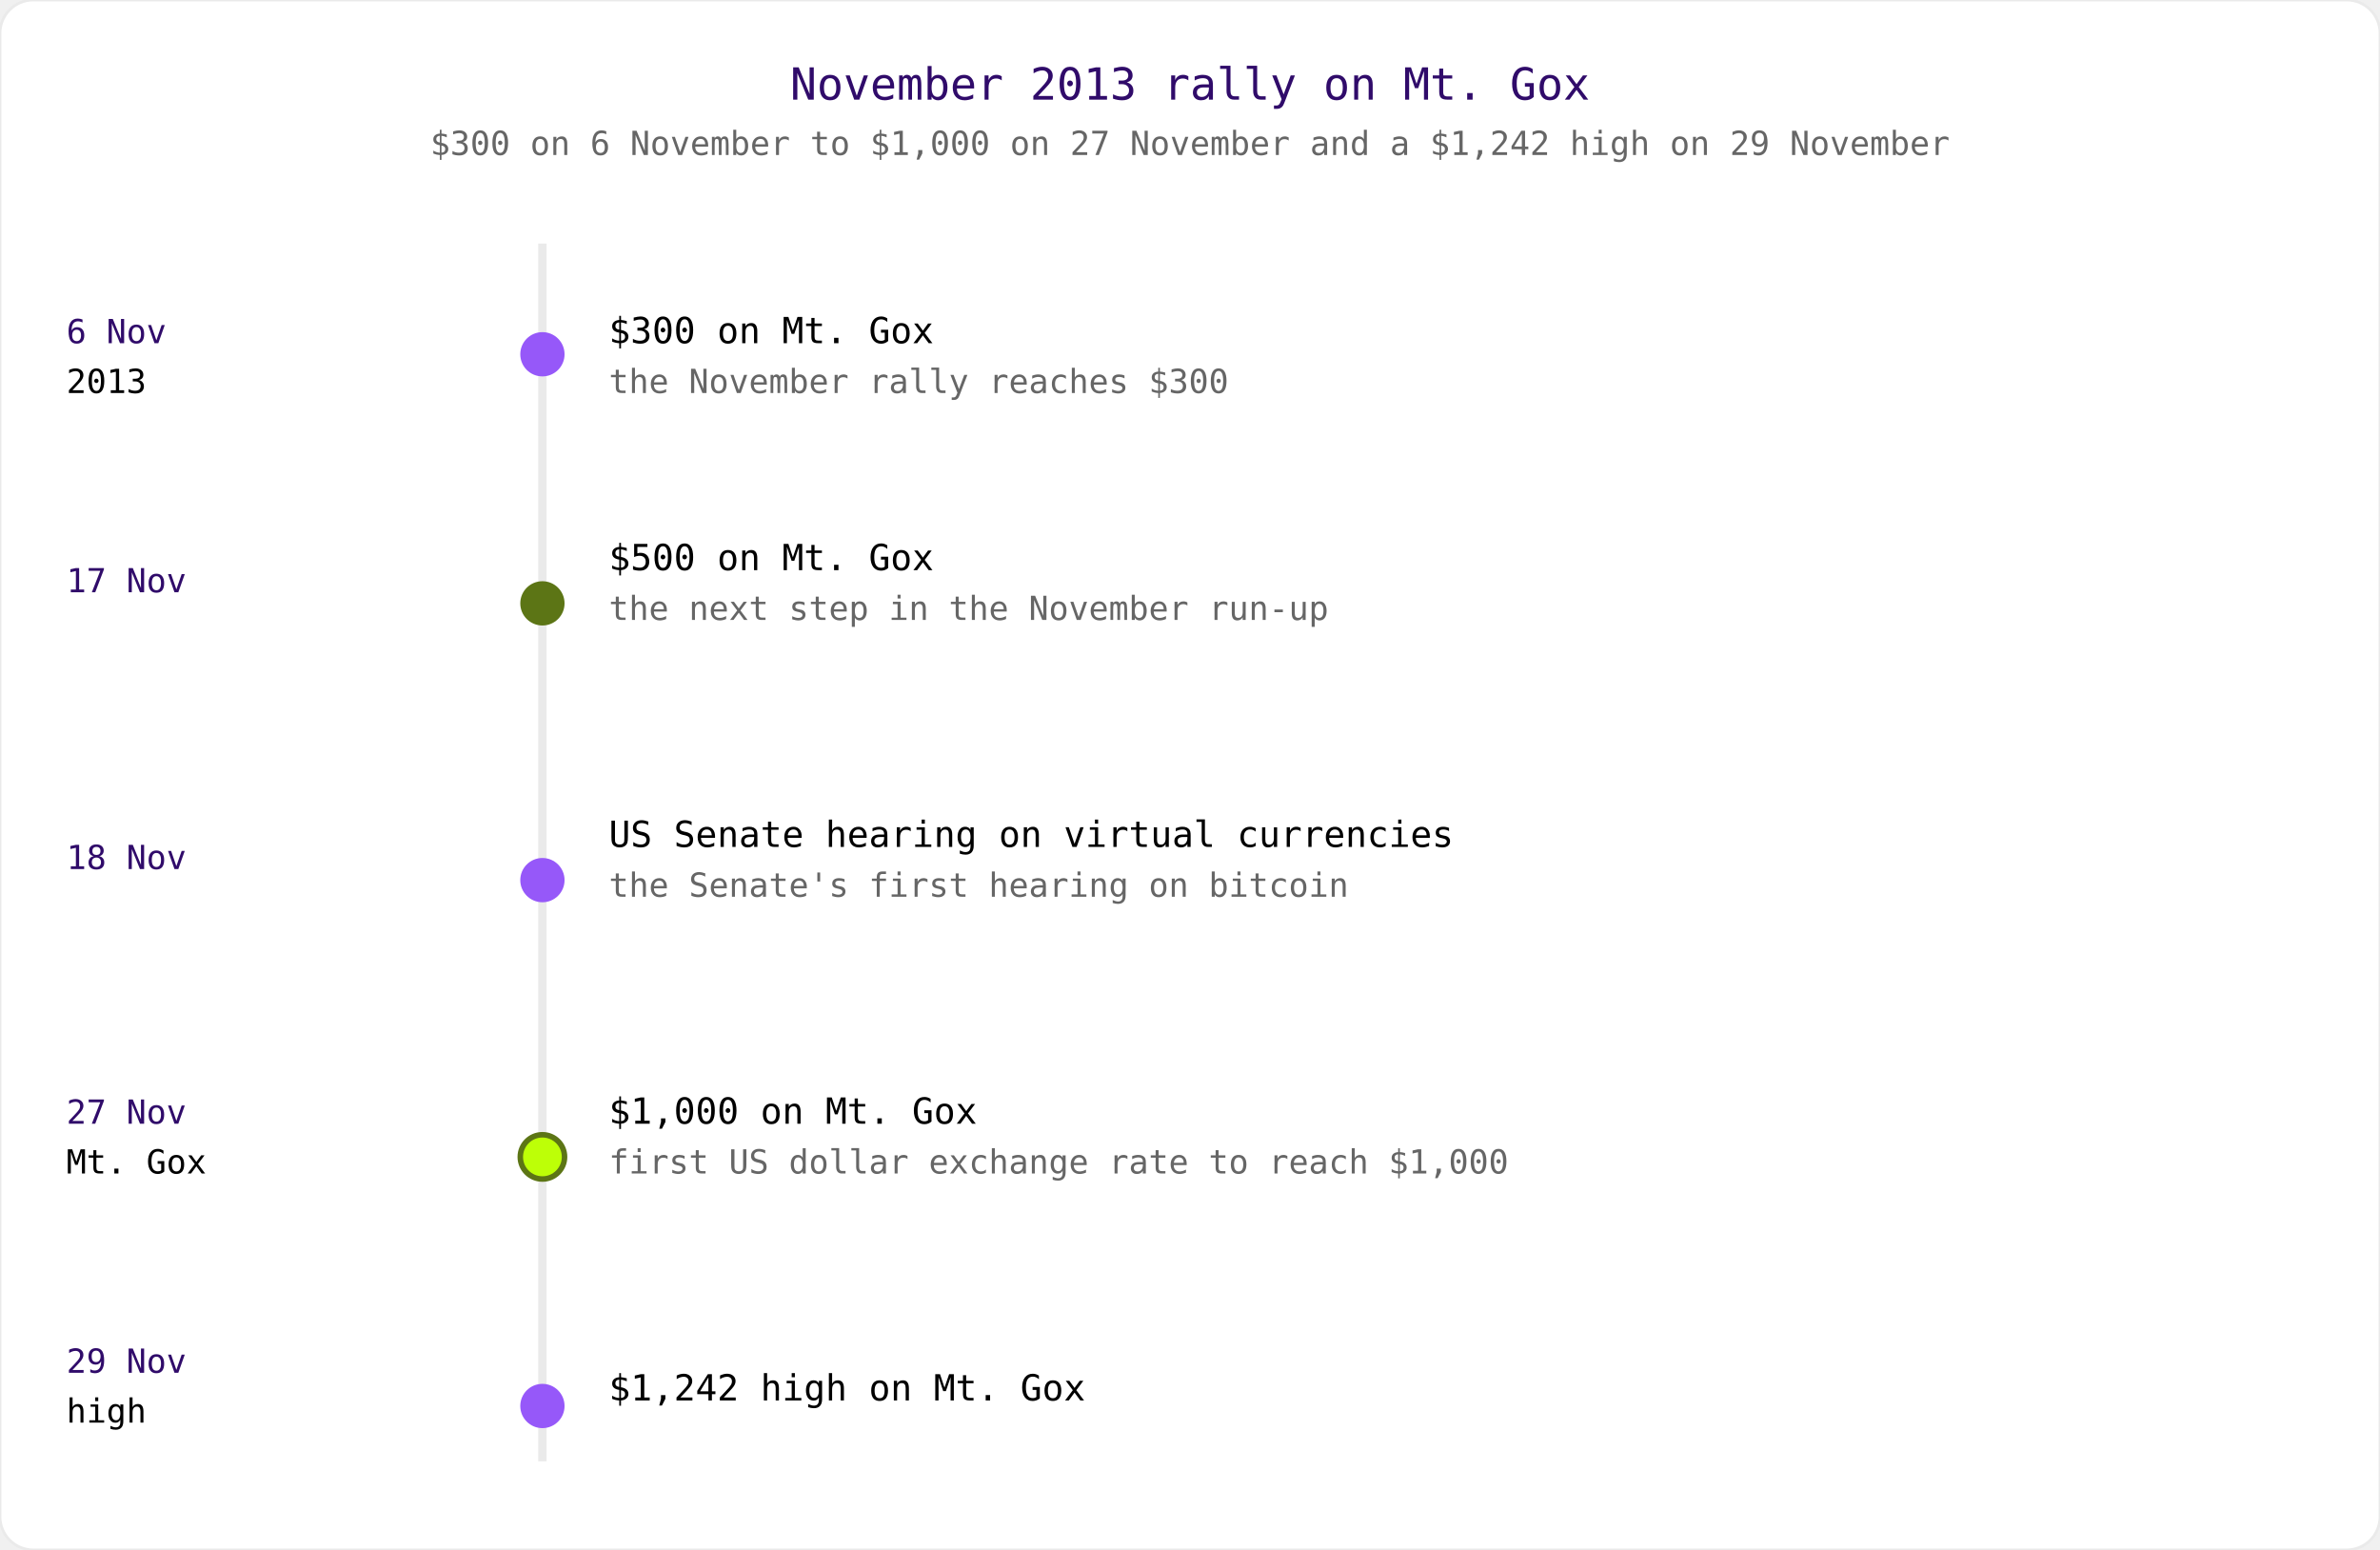
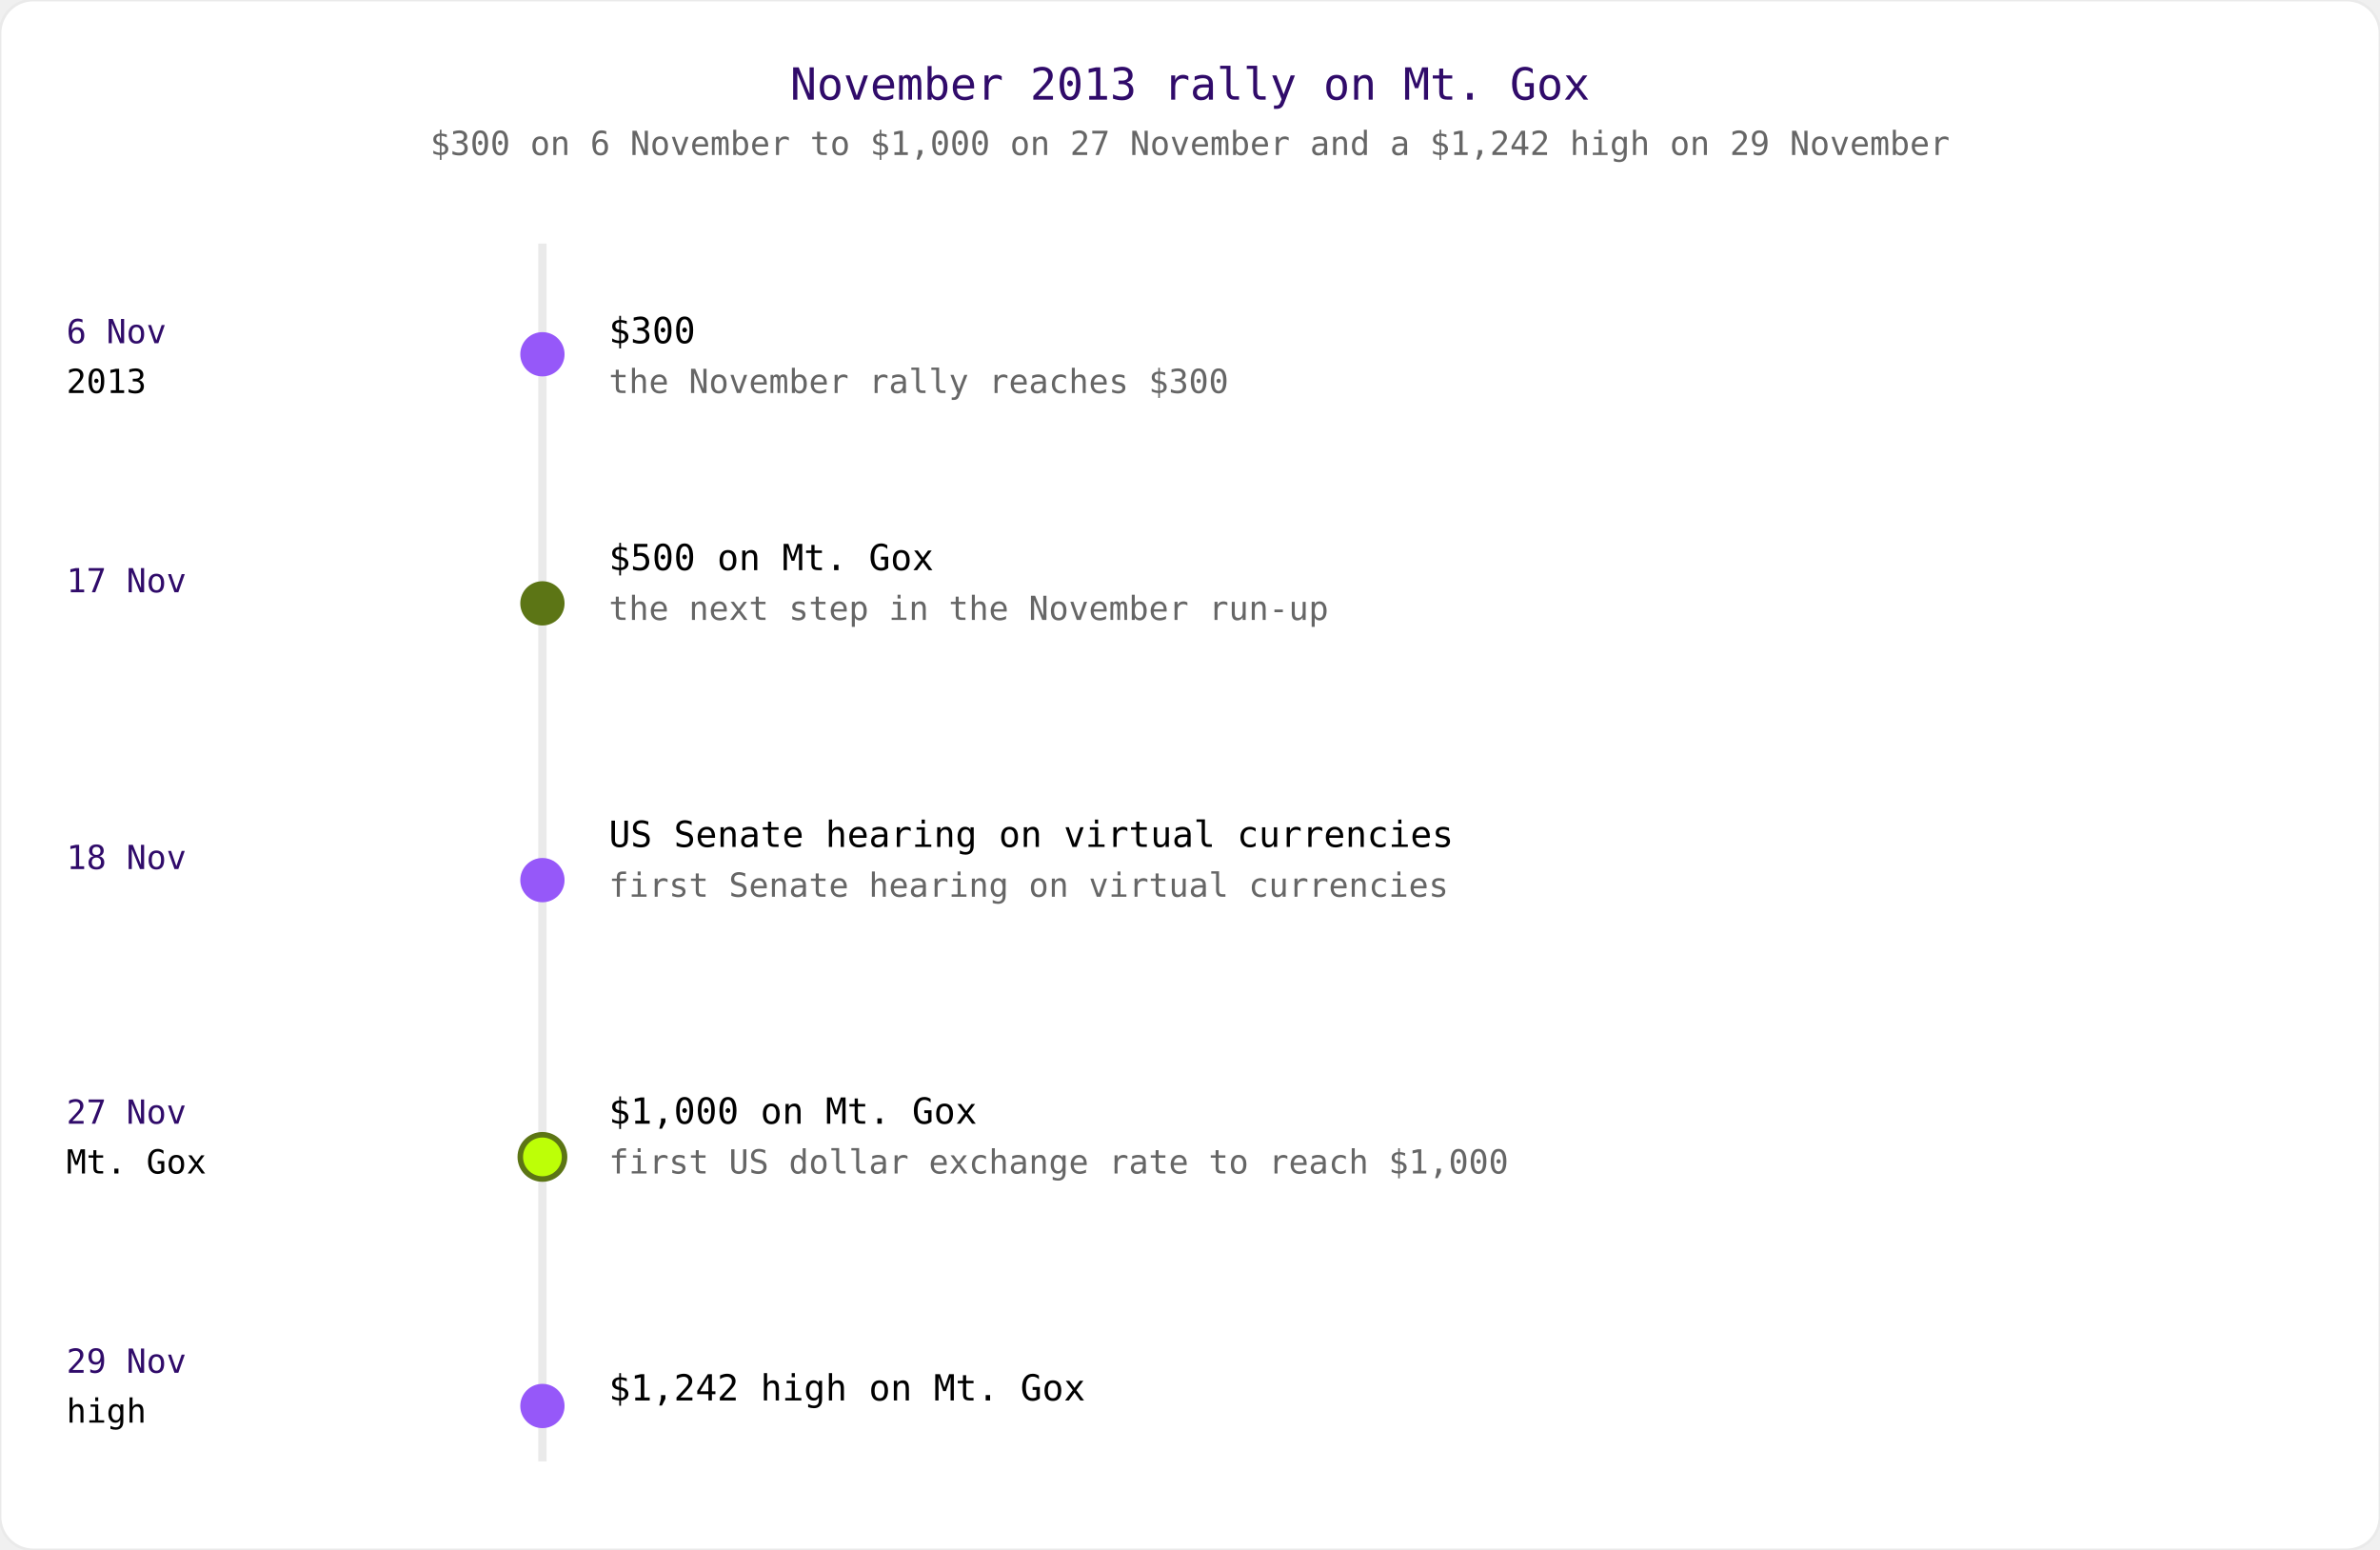
<svg xmlns="http://www.w3.org/2000/svg" viewBox="0 0 860 560" role="img" aria-labelledby="tl-title tl-desc">
  <rect width="860" height="560" rx="12" fill="#ffffff" stroke="#eaeaea" />
  <text x="430" y="36" text-anchor="middle" font-family="Consolas, ui-monospace, monospace" font-size="16" fill="#300B6A">November 2013 rally on Mt. Gox</text>
  <text x="430" y="56" text-anchor="middle" font-family="Consolas, ui-monospace, monospace" font-size="12" fill="#666666">$300 on 6 November to $1,000 on 27 November and a $1,242 high on 29 November</text>
  <line x1="196" y1="88" x2="196" y2="528" stroke="#eaeaea" stroke-width="3" />
  <circle cx="196" cy="128" r="8" fill="#9658F9" />
  <text x="24" y="124" font-family="Consolas, ui-monospace, monospace" font-size="12" fill="#300B6A">6 Nov</text>
  <text x="24" y="142" font-family="Consolas, ui-monospace, monospace" font-size="12" fill="#000000">2013</text>
-   <text x="220" y="124" font-family="Consolas, ui-monospace, monospace" font-size="13" fill="#000000">$300 on Mt. Gox</text>
+   <text x="220" y="124" font-family="Consolas, ui-monospace, monospace" font-size="13" fill="#000000">$300</text>
  <text x="220" y="142" font-family="Consolas, ui-monospace, monospace" font-size="12" fill="#666666">the November rally reaches $300</text>
  <circle cx="196" cy="218" r="8" fill="#5C7515" />
  <text x="24" y="214" font-family="Consolas, ui-monospace, monospace" font-size="12" fill="#300B6A">17 Nov</text>
  <text x="220" y="206" font-family="Consolas, ui-monospace, monospace" font-size="13" fill="#000000">$500 on Mt. Gox</text>
  <text x="220" y="224" font-family="Consolas, ui-monospace, monospace" font-size="12" fill="#666666">the next step in the November run-up</text>
  <circle cx="196" cy="318" r="8" fill="#9658F9" />
  <text x="24" y="314" font-family="Consolas, ui-monospace, monospace" font-size="12" fill="#300B6A">18 Nov</text>
  <text x="220" y="306" font-family="Consolas, ui-monospace, monospace" font-size="13" fill="#000000">US Senate hearing on virtual currencies</text>
-   <text x="220" y="324" font-family="Consolas, ui-monospace, monospace" font-size="12" fill="#666666">the Senate's first hearing on bitcoin</text>
+   <text x="220" y="324" font-family="Consolas, ui-monospace, monospace" font-size="12" fill="#666666">first Senate hearing on virtual currencies</text>
  <circle cx="196" cy="418" r="8" fill="#BDFF07" stroke="#5C7515" stroke-width="2" />
  <text x="24" y="406" font-family="Consolas, ui-monospace, monospace" font-size="12" fill="#300B6A">27 Nov</text>
  <text x="24" y="424" font-family="Consolas, ui-monospace, monospace" font-size="12" fill="#000000">Mt. Gox</text>
  <text x="220" y="406" font-family="Consolas, ui-monospace, monospace" font-size="13" fill="#000000">$1,000 on Mt. Gox</text>
  <text x="220" y="424" font-family="Consolas, ui-monospace, monospace" font-size="12" fill="#666666">first US dollar exchange rate to reach $1,000</text>
  <circle cx="196" cy="508" r="8" fill="#9658F9" />
  <text x="24" y="496" font-family="Consolas, ui-monospace, monospace" font-size="12" fill="#300B6A">29 Nov</text>
  <text x="24" y="514" font-family="Consolas, ui-monospace, monospace" font-size="12" fill="#000000">high</text>
  <text x="220" y="506" font-family="Consolas, ui-monospace, monospace" font-size="13" fill="#000000">$1,242 high on Mt. Gox</text>
</svg>
